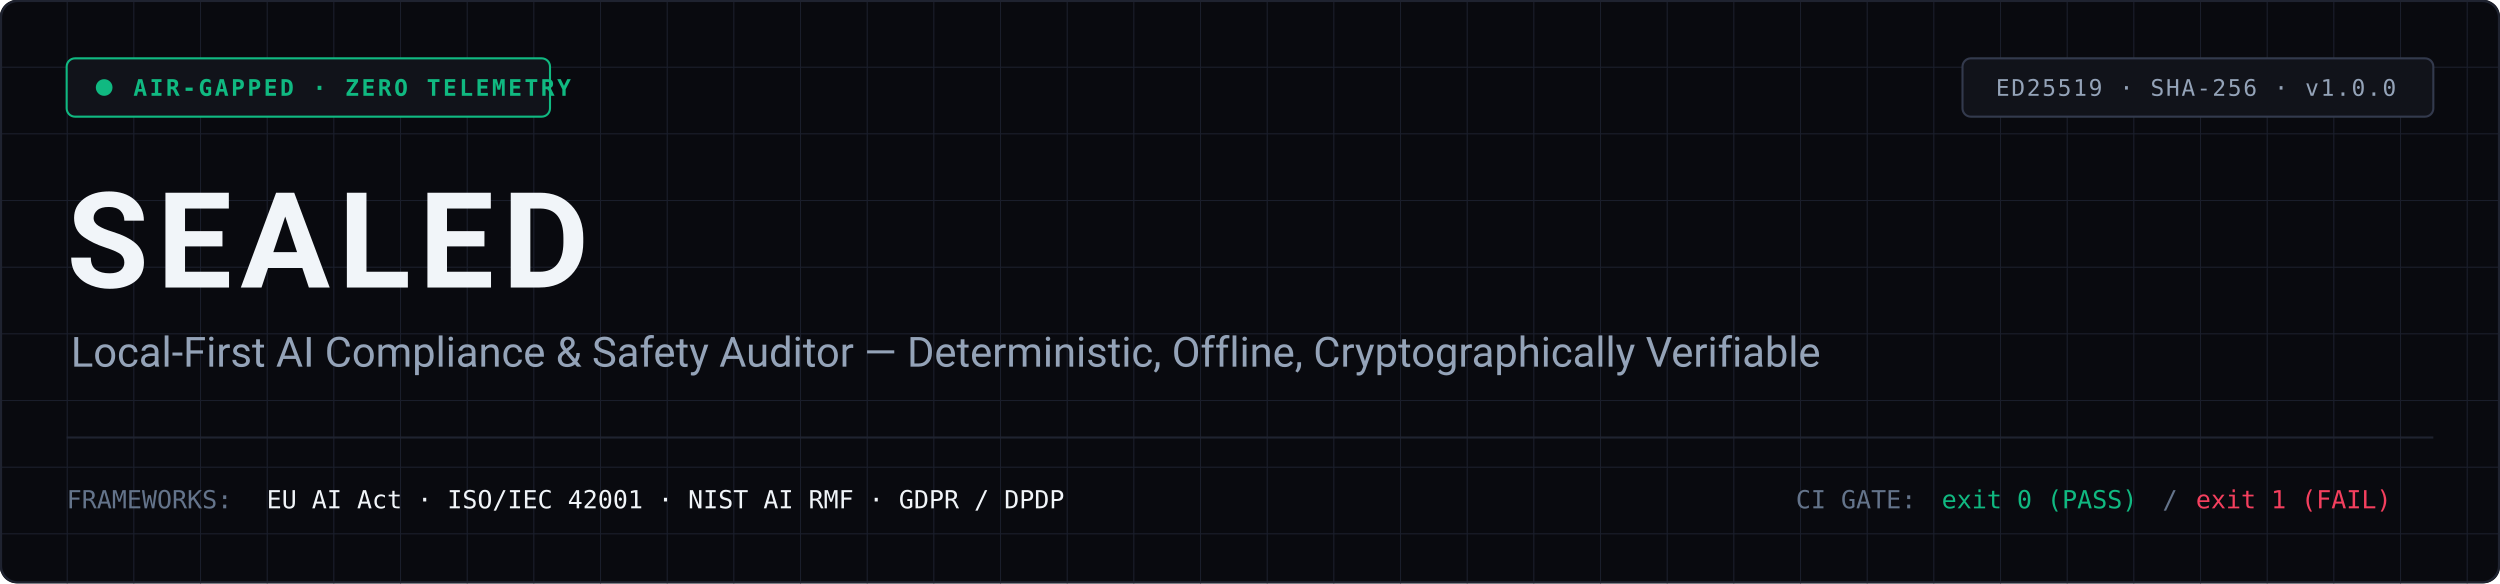
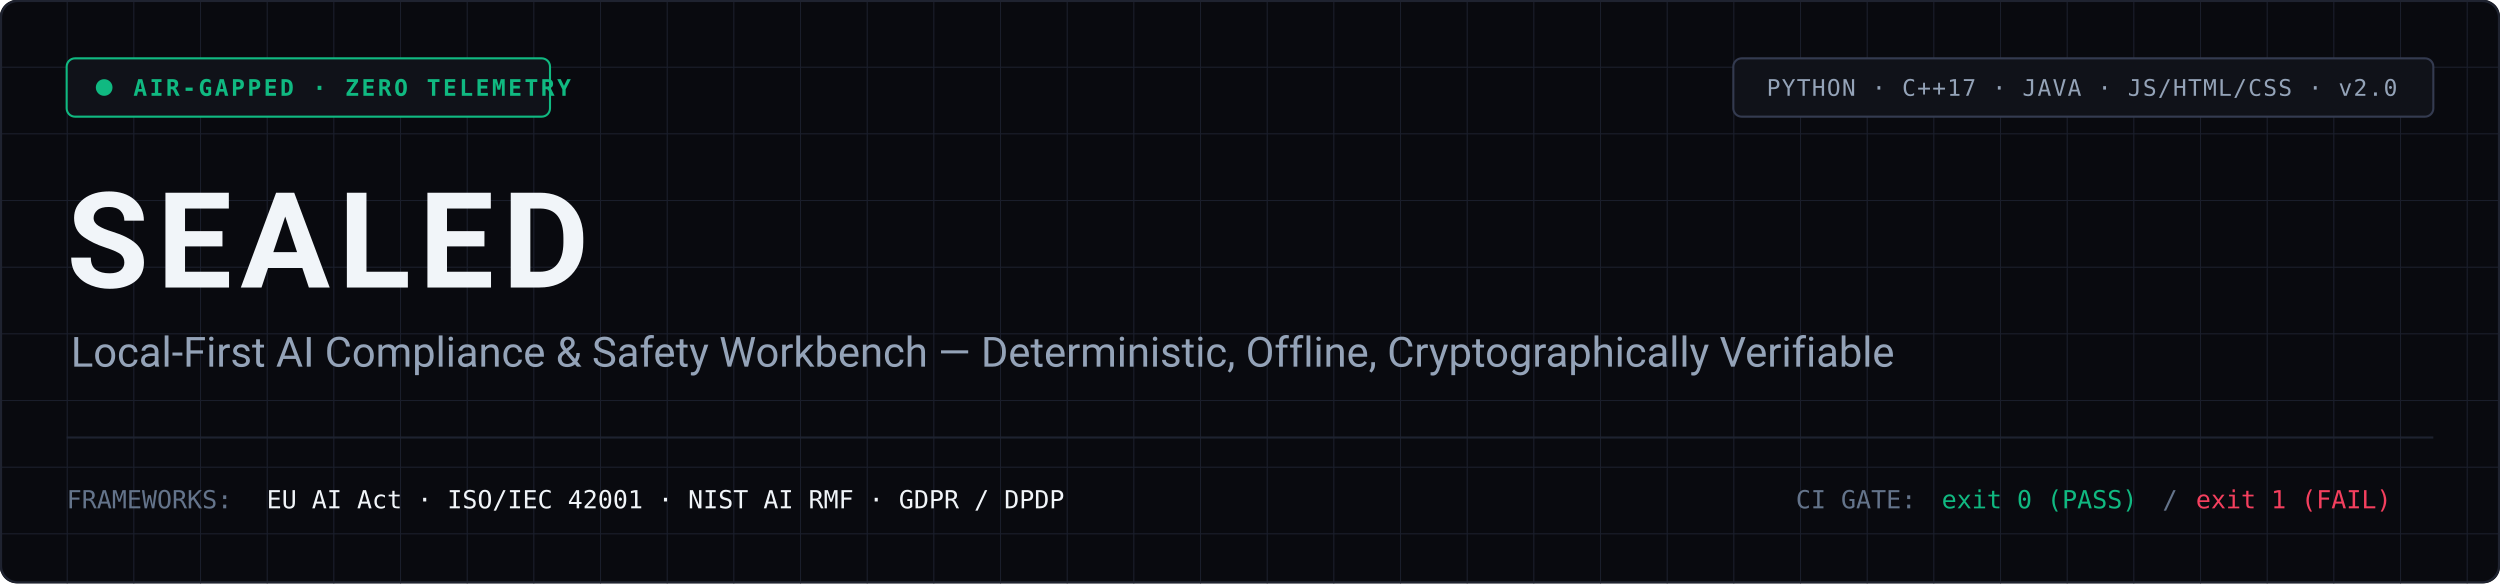
- <svg xmlns="http://www.w3.org/2000/svg" viewBox="0 0 1200 280" width="1200" height="280" role="img" aria-label="SEALED — Local-First AI Compliance and Safety Auditor">
+ <svg xmlns="http://www.w3.org/2000/svg" viewBox="0 0 1200 280" width="1200" height="280" role="img" aria-label="SEALED — Local-First AI Compliance and Safety Workbench">
  <defs>
    <pattern id="grid" width="32" height="32" patternUnits="userSpaceOnUse">
      <path d="M 32 0 L 0 0 0 32" fill="none" stroke="#1a1e2b" stroke-width="1" />
    </pattern>
  </defs>
  <rect width="1200" height="280" rx="8" fill="#090a0f" />
  <rect width="1200" height="280" rx="8" fill="url(#grid)" />
  <rect x="0.5" y="0.5" width="1199" height="279" rx="8" fill="none" stroke="#1f2330" stroke-width="1" />
-   <rect x="32" y="28" width="232" height="28" rx="4" fill="#11131a" stroke="#10b981" stroke-width="1" />
+   <rect x="32" y="28" width="232" height="28" rx="4" fill="#101219" stroke="#10b981" stroke-width="1" />
  <circle cx="50" cy="42" r="4" fill="#10b981" />
  <text x="64" y="46" font-family="'JetBrains Mono', 'SF Mono', Menlo, Consolas, monospace" font-size="11" font-weight="600" fill="#10b981" letter-spacing="1.2">AIR-GAPPED · ZERO TELEMETRY</text>
-   <rect x="942" y="28" width="226" height="28" rx="4" fill="#11131a" stroke="#333a4d" stroke-width="1" />
-   <text x="958" y="46" font-family="'JetBrains Mono', 'SF Mono', Menlo, Consolas, monospace" font-size="11" font-weight="500" fill="#94a3b8" letter-spacing="0.8">ED25519 · SHA-256 · v1.0.0</text>
+   <rect x="832" y="28" width="336" height="28" rx="4" fill="#101219" stroke="#343b50" stroke-width="1" />
+   <text x="848" y="46" font-family="'JetBrains Mono', 'SF Mono', Menlo, Consolas, monospace" font-size="11" font-weight="500" fill="#94a3b8" letter-spacing="0.6">PYTHON · C++17 · JAVA · JS/HTML/CSS · v2.0</text>
  <text x="32" y="138" font-family="-apple-system, BlinkMacSystemFont, 'Segoe UI', Roboto, Helvetica, Arial, sans-serif" font-size="64" font-weight="700" fill="#f1f5f9" letter-spacing="4">SEALED</text>
-   <text x="34" y="176" font-family="-apple-system, BlinkMacSystemFont, 'Segoe UI', Roboto, Helvetica, Arial, sans-serif" font-size="20" font-weight="400" fill="#94a3b8">Local-First AI Compliance &amp; Safety Auditor — Deterministic, Offline, Cryptographically Verifiable</text>
-   <line x1="32" y1="210" x2="1168" y2="210" stroke="#1f2330" stroke-width="1" />
+   <text x="34" y="176" font-family="-apple-system, BlinkMacSystemFont, 'Segoe UI', Roboto, Helvetica, Arial, sans-serif" font-size="20" font-weight="400" fill="#94a3b8">Local-First AI Compliance &amp; Safety Workbench — Deterministic, Offline, Cryptographically Verifiable</text>
+   <line x1="32" y1="210" x2="1168" y2="210" stroke="#1e2230" stroke-width="1" />
  <text x="32" y="244" font-family="'JetBrains Mono', 'SF Mono', Menlo, Consolas, monospace" font-size="12" fill="#64748b">FRAMEWORKS:</text>
  <text x="128" y="244" font-family="'JetBrains Mono', 'SF Mono', Menlo, Consolas, monospace" font-size="12" fill="#f1f5f9">EU AI Act · ISO/IEC 42001 · NIST AI RMF · GDPR / DPDP</text>
  <text x="862" y="244" font-family="'JetBrains Mono', 'SF Mono', Menlo, Consolas, monospace" font-size="12" fill="#64748b">CI GATE:</text>
  <text x="932" y="244" font-family="'JetBrains Mono', 'SF Mono', Menlo, Consolas, monospace" font-size="12" fill="#10b981">exit 0 (PASS)</text>
  <text x="1038" y="244" font-family="'JetBrains Mono', 'SF Mono', Menlo, Consolas, monospace" font-size="12" fill="#64748b">/</text>
  <text x="1054" y="244" font-family="'JetBrains Mono', 'SF Mono', Menlo, Consolas, monospace" font-size="12" fill="#f43f5e">exit 1 (FAIL)</text>
</svg>
